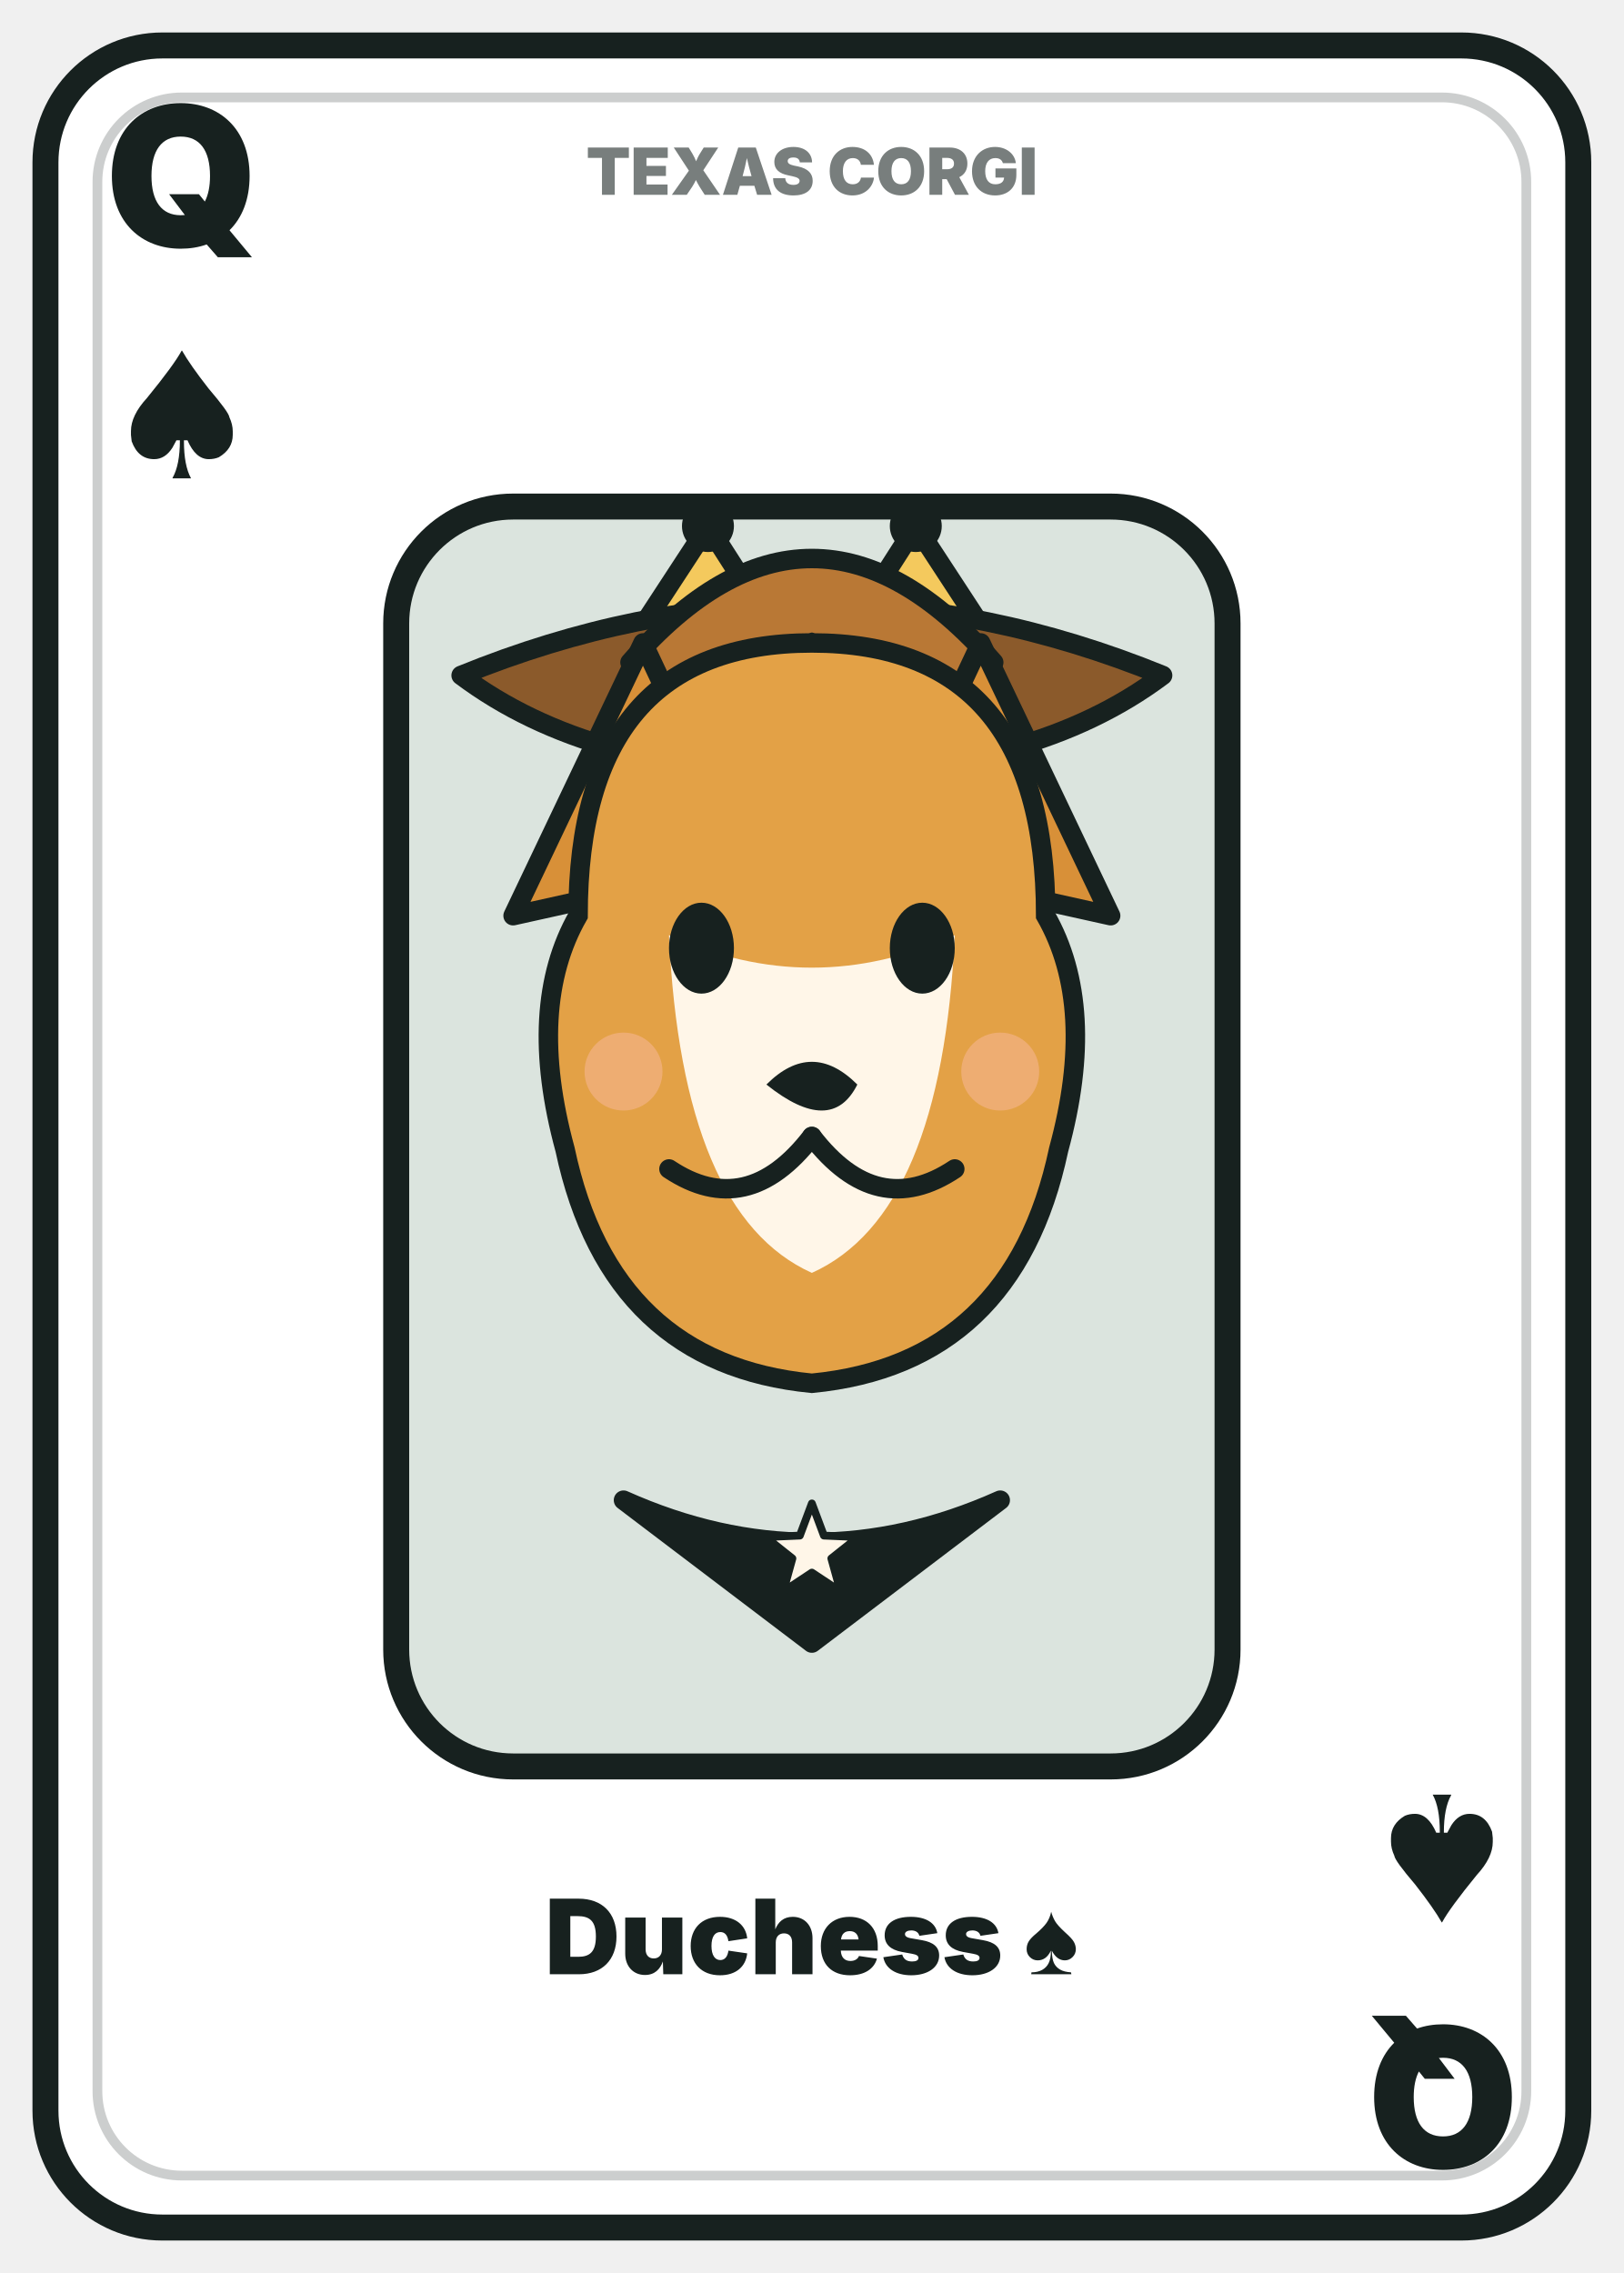
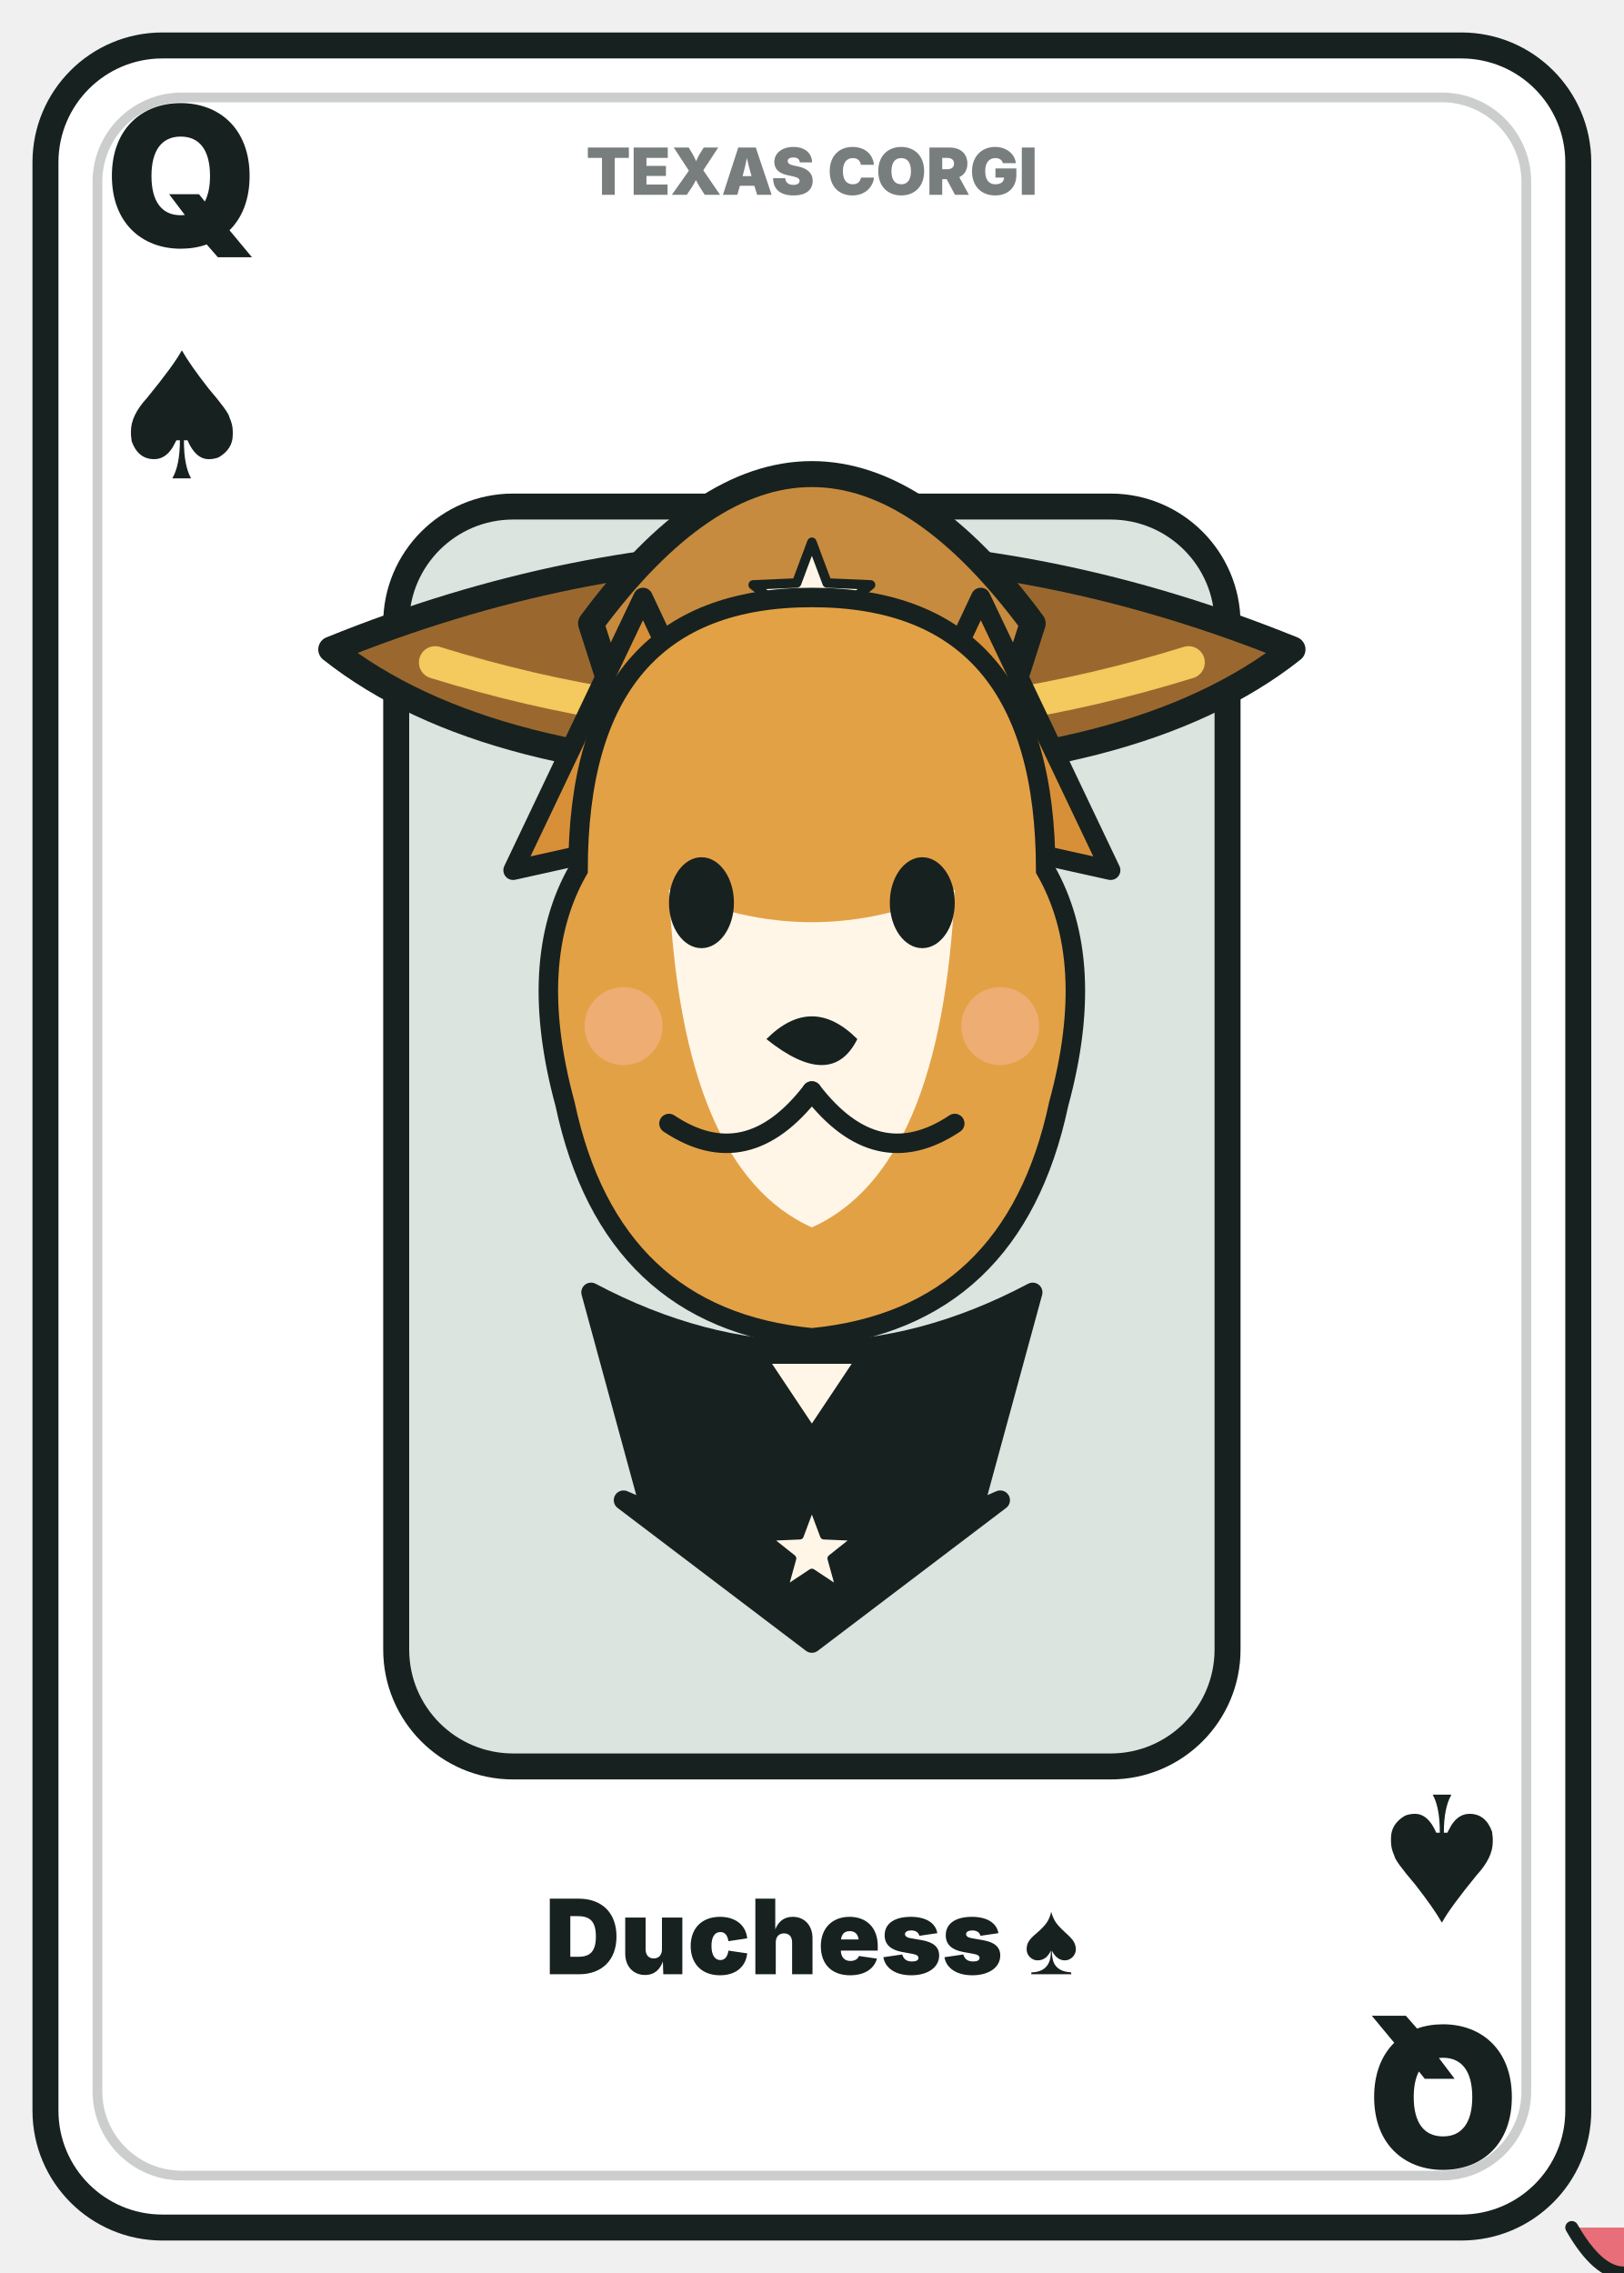
<svg xmlns="http://www.w3.org/2000/svg" width="250" height="350" viewBox="0 0 250 350" role="img" aria-labelledby="title desc">
  <rect x="7" y="7" width="236" height="336" rx="18" fill="#ffffff" stroke="#17211f" stroke-width="4" />
  <rect x="15" y="15" width="220" height="320" rx="13" fill="none" stroke="#17211f" stroke-width="1.5" opacity=".22" />
  <text x="125" y="30" text-anchor="middle" font-family="Inter, Arial, sans-serif" font-size="10" font-weight="900" fill="#17211f" opacity=".58">TEXAS CORGI</text>
  <g>
    <text x="28" y="38" text-anchor="middle" font-family="Inter, Arial, sans-serif" font-size="30" font-weight="900" fill="#17211f">Q</text>
    <text x="28" y="66" text-anchor="middle" dominant-baseline="middle" font-family="Georgia, serif" font-size="27" font-weight="900" fill="#17211f" opacity="1">♠</text>
  </g>
  <g transform="rotate(180 125 175)">
    <text x="28" y="38" text-anchor="middle" font-family="Inter, Arial, sans-serif" font-size="30" font-weight="900" fill="#17211f">Q</text>
    <text x="28" y="66" text-anchor="middle" dominant-baseline="middle" font-family="Georgia, serif" font-size="27" font-weight="900" fill="#17211f" opacity="1">♠</text>
  </g>
  <g>
    <rect x="61" y="78" width="128" height="194" rx="18" fill="#dbe4de" stroke="#17211f" stroke-width="4" />
    <path d="M 92 107 L 109 81 L 125 106 L 141 81 L 158 107 Z" fill="#f4c95d" stroke="#17211f" stroke-width="3" />
    <circle cx="109" cy="81" r="4" fill="#17211f" />
    <circle cx="141" cy="81" r="4" fill="#17211f" />
-     <g transform="translate(125 163) scale(1)">
-       <path d="M -54 -59 q 54 -22 108 0 q -20 15 -54 15 t -54 -15z" fill="#8b5a2b" stroke="#17211f" stroke-width="3" stroke-linejoin="round" />
-       <path d="M -28 -61 q 28 -32 56 0 l -7 20 h -42z" fill="#b97835" stroke="#17211f" stroke-width="3" stroke-linejoin="round" />
-       <polygon points="4.286263797015736e-16,-65 1.728,-60.379 6.657,-60.163 2.796,-57.091 4.114,-52.337 1.8002307947466092e-16,-55.06 -4.114,-52.337 -2.796,-57.091 -6.657,-60.163 -1.728,-60.379" fill="#fff6e8" stroke="#17211f" stroke-width="1.2" stroke-linejoin="round" />
+     <g transform="translate(125 156) scale(1)">
+       <path d="M -74 -56 q 74 -30 148 0 q -24 19 -74 19 t -74 -19z" fill="#9a682f" stroke="#17211f" stroke-width="4" stroke-linejoin="round" />
+       <path d="M -34 -60 q 34 -46 68 0 l -8 25 h -52z" fill="#c78b3f" stroke="#17211f" stroke-width="4" stroke-linejoin="round" />
+       <path d="M -58 -54 q 58 18 116 0" fill="none" stroke="#f4c95d" stroke-width="5" stroke-linecap="round" />
+       <polygon points="5.817072295949927e-16,-72.5 2.345,-66.228 9.035,-65.936 3.795,-61.767 5.584,-55.314 2.4431703642989695e-16,-59.01 -5.584,-55.314 -3.795,-61.767 -9.035,-65.936 -2.345,-66.228" fill="#fff6e8" stroke="#17211f" stroke-width="1.462" stroke-linejoin="round" />
      <path d="M -46 -22 L -26 -64 L -10 -30 Z" fill="#d89038" stroke="#17211f" stroke-width="3" stroke-linejoin="round" />
      <path d="M 46 -22 L 26 -64 L 10 -30 Z" fill="#d89038" stroke="#17211f" stroke-width="3" stroke-linejoin="round" />
      <path d="M -36 -22 q 0 -42 36 -42 t 36 42 q 8 14 2 36 q -7 33 -38 36 q -31 -3 -38 -36 q -6 -22 2 -36z" fill="#e3a146" stroke="#17211f" stroke-width="3" />
      <path d="M -22 -19 q 22 10 44 0 q -2 43 -22 52 q -20 -9 -22 -52z" fill="#fff6e8" />
      <ellipse cx="-17" cy="-17" rx="5" ry="7" fill="#17211f" />
      <ellipse cx="17" cy="-17" rx="5" ry="7" fill="#17211f" />
      <path d="M -7 4 q 7 -7 14 0 q -4 8 -14 0z" fill="#17211f" />
      <path d="M 0 12 q -10 13 -22 5" fill="none" stroke="#17211f" stroke-width="3" stroke-linecap="round" />
      <path d="M 0 12 q 10 13 22 5" fill="none" stroke="#17211f" stroke-width="3" stroke-linecap="round" />
-       <path d="M 117 194 q 8 14 16 0" fill="#e86f7a" stroke="#17211f" stroke-width="2" stroke-linecap="round" />
+       <path d="M 117 187 q 8 14 16 0" fill="#e86f7a" stroke="#17211f" stroke-width="2" stroke-linecap="round" />
      <circle cx="-29" cy="2" r="6" fill="#f3b283" opacity=".72" />
      <circle cx="29" cy="2" r="6" fill="#f3b283" opacity=".72" />
+       <path d="M -34 43 q 34 18 68 0 l -9 33 q -25 15 -50 0z" fill="#17211f" stroke="#17211f" stroke-width="3" stroke-linejoin="round" />
+       <path d="M -8 53 h16 l -8 12z" fill="#fff6e8" stroke="#17211f" stroke-width="2" stroke-linejoin="round" />
    </g>
    <path d="M 96 231 L 125 253 L 154 231 q -29 13 -58 0z" fill="#17211f" stroke="#17211f" stroke-width="3" stroke-linejoin="round" />
    <polygon points="125,231.5 126.852,236.452 132.133,236.682 127.996,239.973 129.408,245.068 125,242.15 120.592,245.068 122.004,239.973 117.867,236.682 123.148,236.452" fill="#fff6e8" stroke="#17211f" stroke-width="1.2" stroke-linejoin="round" />
    <text x="125" y="304" text-anchor="middle" font-family="Inter, Arial, sans-serif" font-size="16" font-weight="900" fill="#17211f">Duchess ♠</text>
  </g>
</svg>
